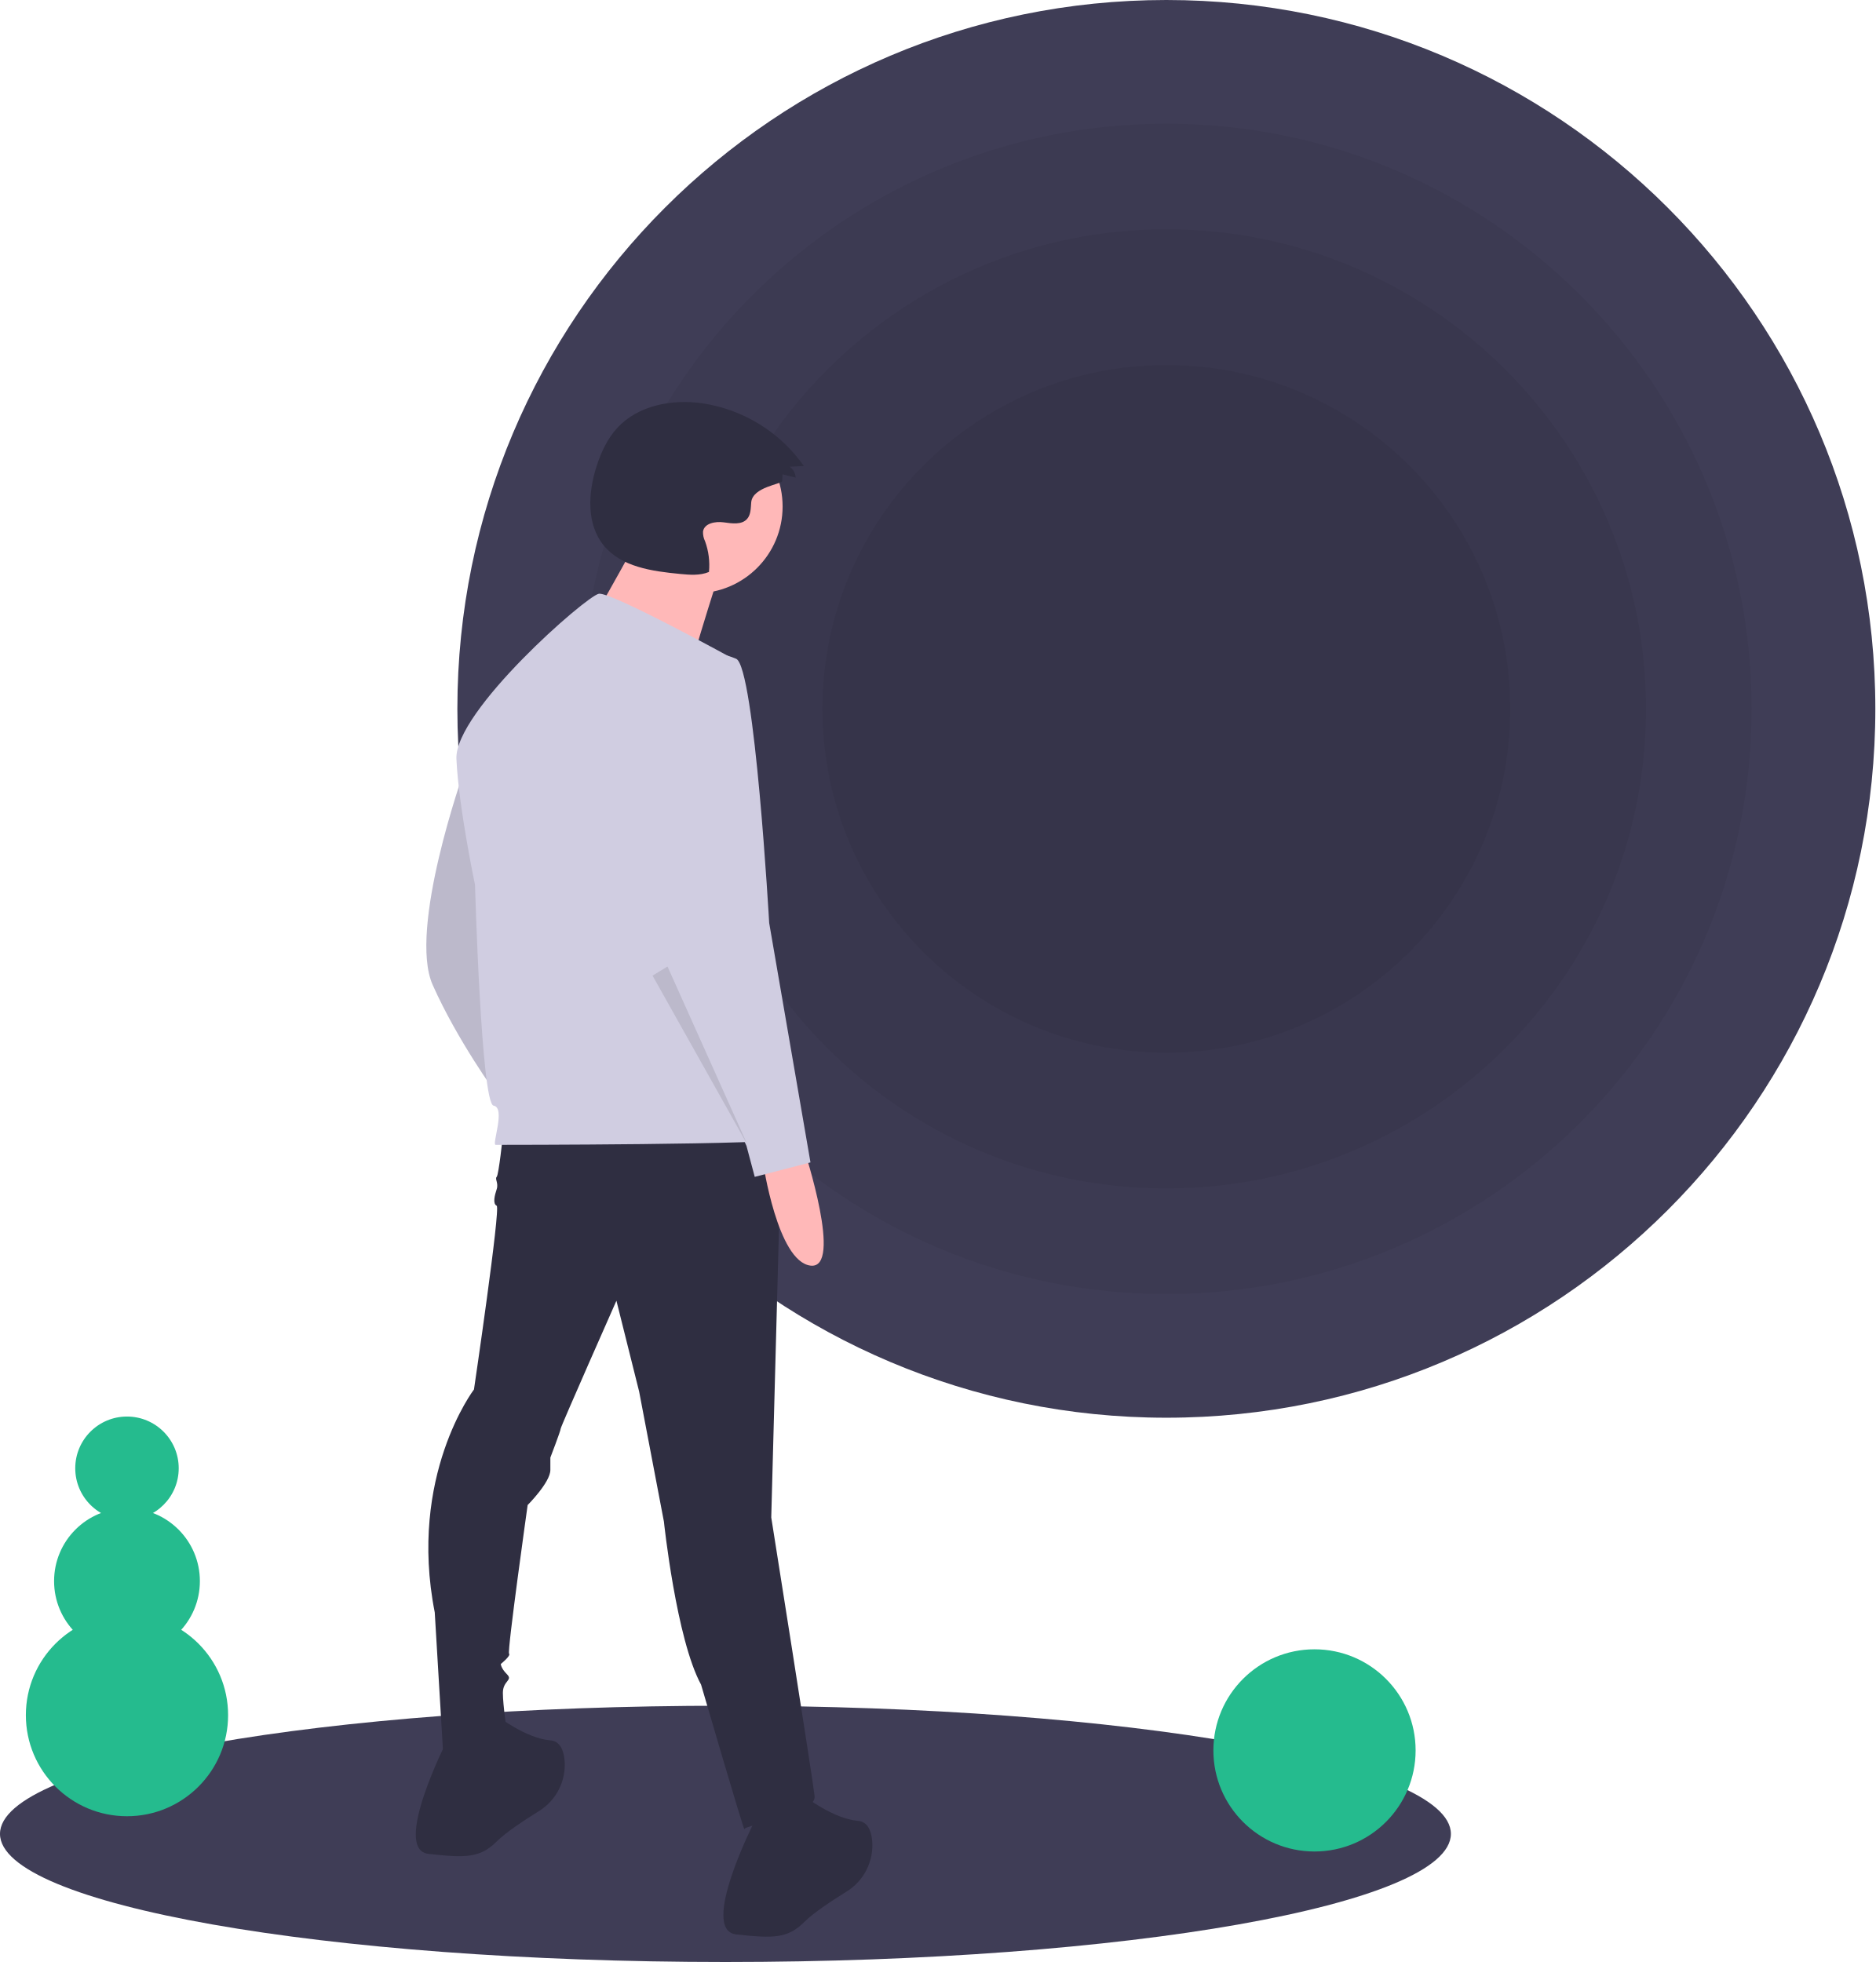
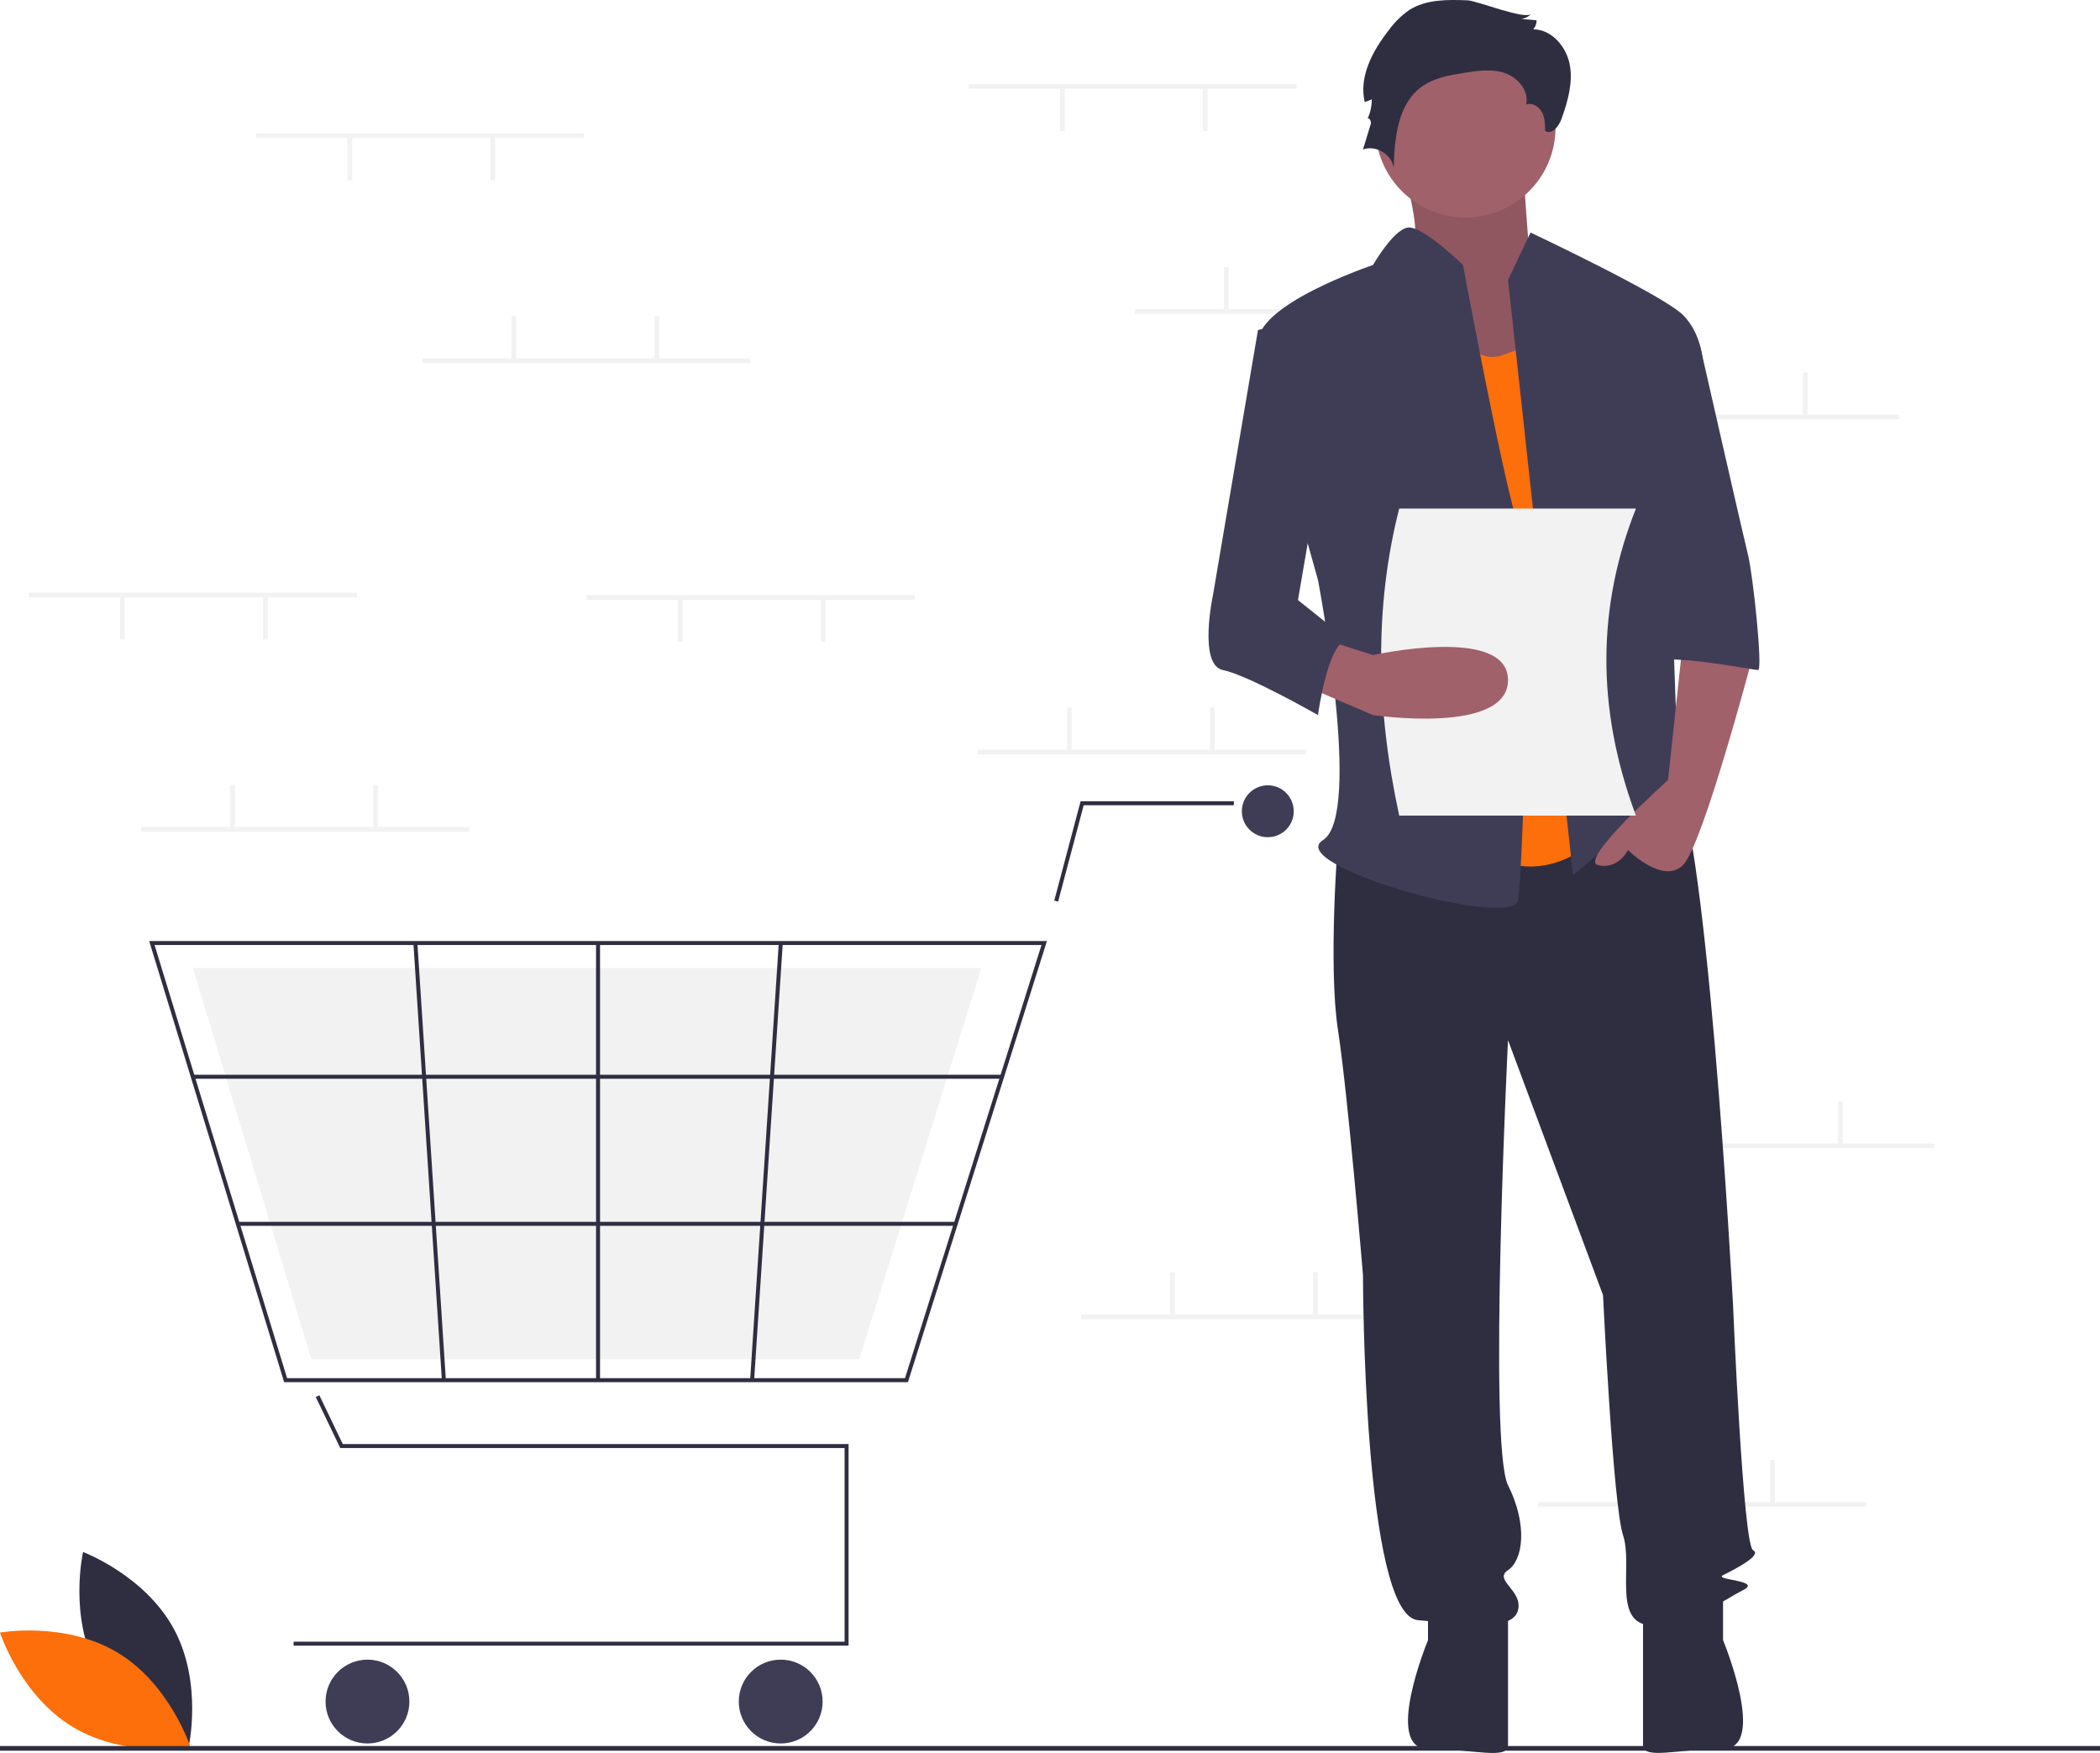
- <svg xmlns="http://www.w3.org/2000/svg" data-name="Layer 1" width="797.5" height="834.5" viewBox="0 0 797.5 834.5">
-   <ellipse cx="308.5" cy="780" rx="308.5" ry="54.5" fill="#3f3d56" />
-   <circle cx="496" cy="301.5" r="301.5" fill="#3f3d56" />
-   <circle cx="496" cy="301.5" r="248.898" opacity="0.05" />
-   <circle cx="496" cy="301.5" r="203.994" opacity="0.05" />
-   <circle cx="496" cy="301.5" r="146.26" opacity="0.05" />
-   <path d="M398.42,361.232s-23.704,66.722-13.169,90.426,27.216,46.53,27.216,46.53S406.322,365.622,398.42,361.232Z" transform="translate(-201.25 -32.75)" fill="#d0cde1" />
-   <path d="M398.42,361.232s-23.704,66.722-13.169,90.426,27.216,46.53,27.216,46.53S406.322,365.622,398.42,361.232Z" transform="translate(-201.25 -32.75)" opacity="0.1" />
-   <path d="M415.101,515.747s-1.756,16.681-2.634,17.558.878,2.634,0,5.268-1.756,6.145,0,7.023-9.657,78.135-9.657,78.135-28.094,36.873-16.681,94.816l3.512,58.821s27.216,1.756,27.216-7.901c0,0-1.756-11.413-1.756-16.681s4.39-5.268,1.756-7.901-2.634-4.39-2.634-4.39,4.39-3.512,3.512-4.39,7.901-63.211,7.901-63.211,9.657-9.657,9.657-14.925v-5.268s4.39-11.413,4.39-12.291,23.704-54.431,23.704-54.431l9.657,38.629,10.535,55.309s5.268,50.042,15.803,69.356c0,0,18.436,63.211,18.436,61.455s30.727-6.145,29.849-14.047-18.436-118.52-18.436-118.52L533.621,513.991Z" transform="translate(-201.25 -32.75)" fill="#2f2e41" />
-   <path d="M391.397,772.978s-23.704,46.53-7.901,48.286,21.948,1.756,28.971-5.268c3.84-3.84,11.615-8.991,17.876-12.873a23.117,23.117,0,0,0,10.969-21.982c-.463-4.295-2.068-7.834-6.019-8.164-10.535-.878-22.826-10.535-22.826-10.535Z" transform="translate(-201.25 -32.75)" fill="#2f2e41" />
-   <path d="M522.208,807.217s-23.704,46.53-7.901,48.286,21.948,1.756,28.971-5.268c3.84-3.84,11.615-8.991,17.876-12.873a23.117,23.117,0,0,0,10.969-21.982c-.463-4.295-2.068-7.834-6.019-8.164-10.535-.878-22.826-10.535-22.826-10.535Z" transform="translate(-201.25 -32.75)" fill="#2f2e41" />
-   <circle cx="295.905" cy="215.433" r="36.905" fill="#ffb8b8" />
-   <path d="M473.43,260.308S447.07,308.812,444.961,308.812,492.41,324.628,492.41,324.628s13.707-46.394,15.816-50.612Z" transform="translate(-201.25 -32.75)" fill="#ffb8b8" />
-   <path d="M513.867,313.385s-52.675-28.971-57.943-28.094-61.455,50.042-60.577,70.234,7.901,53.553,7.901,53.553,2.634,93.06,7.901,93.938-.878,16.681.878,16.681,122.909,0,123.787-2.634S513.867,313.385,513.867,313.385Z" transform="translate(-201.25 -32.75)" fill="#d0cde1" />
-   <path d="M543.278,521.892s16.681,50.92,2.634,49.164-20.192-43.896-20.192-43.896Z" transform="translate(-201.25 -32.75)" fill="#ffb8b8" />
-   <path d="M498.504,310.313s-32.483,7.023-27.216,50.92,14.925,87.792,14.925,87.792l32.483,71.112,3.512,13.169,23.704-6.145L528.353,425.321s-6.145-108.863-14.047-112.374A34,34,0,0,0,498.504,310.313Z" transform="translate(-201.25 -32.75)" fill="#d0cde1" />
-   <polygon points="277.5 414.958 317.885 486.947 283.86 411.09 277.5 414.958" opacity="0.1" />
-   <path d="M533.896,237.316l.122-2.82,5.61,1.396a6.27,6.27,0,0,0-2.514-4.615l5.976-.334a64.477,64.477,0,0,0-43.124-26.651c-12.926-1.873-27.318.838-36.182,10.43-4.299,4.653-7.001,10.57-8.922,16.607-3.539,11.118-4.26,24.372,3.12,33.409,7.501,9.185,20.602,10.984,32.406,12.121,4.153.4,8.506.772,12.355-.839a29.721,29.721,0,0,0-1.654-13.037,8.687,8.687,0,0,1-.879-4.152c.525-3.512,5.209-4.396,8.728-3.922s7.75,1.2,10.062-1.494c1.593-1.856,1.499-4.559,1.71-6.996C521.282,239.785,533.836,238.707,533.896,237.316Z" transform="translate(-201.25 -32.75)" fill="#2f2e41" />
-   <circle cx="559" cy="744.5" r="43" fill="#25bb8e" />
-   <circle cx="54" cy="729.5" r="43" fill="#25bb8e" />
-   <circle cx="54" cy="672.5" r="31" fill="#25bb8e" />
-   <circle cx="54" cy="624.5" r="22" fill="#25bb8e" />
+ <svg xmlns="http://www.w3.org/2000/svg" data-name="Layer 1" width="896" height="747.971" viewBox="0 0 896 747.971">
+   <path d="M193.634,788.752c12.428,23.049,38.806,32.944,38.806,32.944s6.227-27.475-6.201-50.524-38.806-32.944-38.806-32.944S181.206,765.703,193.634,788.752Z" transform="translate(-152 -76.01429)" fill="#2f2e41" />
+   <path d="M202.177,781.169c22.438,13.5,31.08,40.314,31.08,40.314s-27.738,4.927-50.177-8.573S152,772.596,152,772.596,179.738,767.67,202.177,781.169Z" transform="translate(-152 -76.01429)" fill="#fd6f0a" />
+   <rect x="413.248" y="35.908" width="140" height="2" fill="#f2f2f2" />
+   <rect x="513.249" y="37.408" width="2" height="18.5" fill="#f2f2f2" />
+   <rect x="452.248" y="37.408" width="2" height="18.5" fill="#f2f2f2" />
+   <rect x="484.248" y="131.908" width="140" height="2" fill="#f2f2f2" />
+   <rect x="522.249" y="113.908" width="2" height="18.5" fill="#f2f2f2" />
+   <rect x="583.249" y="113.908" width="2" height="18.5" fill="#f2f2f2" />
+   <rect x="670.249" y="176.908" width="140" height="2" fill="#f2f2f2" />
+   <rect x="708.249" y="158.908" width="2" height="18.5" fill="#f2f2f2" />
+   <rect x="769.249" y="158.908" width="2" height="18.5" fill="#f2f2f2" />
+   <rect x="656.249" y="640.908" width="140" height="2" fill="#f2f2f2" />
+   <rect x="694.249" y="622.908" width="2" height="18.5" fill="#f2f2f2" />
+   <rect x="755.249" y="622.908" width="2" height="18.5" fill="#f2f2f2" />
+   <rect x="417.248" y="319.908" width="140" height="2" fill="#f2f2f2" />
+   <rect x="455.248" y="301.908" width="2" height="18.5" fill="#f2f2f2" />
+   <rect x="516.249" y="301.908" width="2" height="18.5" fill="#f2f2f2" />
+   <rect x="461.248" y="560.908" width="140" height="2" fill="#f2f2f2" />
+   <rect x="499.248" y="542.908" width="2" height="18.5" fill="#f2f2f2" />
+   <rect x="560.249" y="542.908" width="2" height="18.5" fill="#f2f2f2" />
+   <rect x="685.249" y="487.908" width="140" height="2" fill="#f2f2f2" />
+   <rect x="723.249" y="469.908" width="2" height="18.5" fill="#f2f2f2" />
+   <rect x="784.249" y="469.908" width="2" height="18.5" fill="#f2f2f2" />
+   <polygon points="362.06 702.184 125.274 702.184 125.274 700.481 360.356 700.481 360.356 617.861 145.18 617.861 134.727 596.084 136.263 595.347 146.252 616.157 362.06 616.157 362.06 702.184" fill="#2f2e41" />
+   <circle cx="156.789" cy="726.033" r="17.887" fill="#3f3d56" />
+   <circle cx="333.101" cy="726.033" r="17.887" fill="#3f3d56" />
+   <circle cx="540.927" cy="346.153" r="11.073" fill="#3f3d56" />
+   <path d="M539.385,665.767H273.237L215.648,477.531H598.693l-.349,1.108Zm-264.889-1.704H538.136l58.234-184.83H217.951Z" transform="translate(-152 -76.01429)" fill="#2f2e41" />
+   <polygon points="366.61 579.958 132.842 579.958 82.26 413.015 418.701 413.015 418.395 413.998 366.61 579.958" fill="#f2f2f2" />
+   <polygon points="451.465 384.7 449.818 384.263 461.059 341.894 526.448 341.894 526.448 343.598 462.37 343.598 451.465 384.7" fill="#2f2e41" />
+   <rect x="82.258" y="458.584" width="345.293" height="1.704" fill="#2f2e41" />
+   <rect x="101.459" y="521.344" width="306.319" height="1.704" fill="#2f2e41" />
+   <rect x="254.314" y="402.368" width="1.704" height="186.533" fill="#2f2e41" />
+   <rect x="385.557" y="570.797" width="186.929" height="1.704" transform="translate(-274.7392 936.235) rotate(-86.24919)" fill="#2f2e41" />
+   <rect x="334.457" y="478.185" width="1.704" height="186.929" transform="translate(-188.4687 -52.99638) rotate(-3.729)" fill="#2f2e41" />
+   <rect y="745" width="896" height="2" fill="#2f2e41" />
+   <path d="M747.411,137.89s14.618,41.606,5.622,48.007S783.394,244.573,783.394,244.573l47.229-12.802-25.863-43.74s-3.373-43.74-3.373-50.141S747.411,137.89,747.411,137.89Z" transform="translate(-152 -76.01429)" fill="#a0616a" />
+   <path d="M747.411,137.89s14.618,41.606,5.622,48.007S783.394,244.573,783.394,244.573l47.229-12.802-25.863-43.74s-3.373-43.74-3.373-50.141S747.411,137.89,747.411,137.89Z" transform="translate(-152 -76.01429)" opacity="0.1" />
+   <path d="M722.874,434.468s-4.267,53.341,0,81.079,10.668,104.549,10.668,104.549,0,145.089,23.47,147.222,40.539,4.267,42.673-4.267-10.668-12.802-4.267-17.069,8.535-19.203,0-36.272,0-189.895,0-189.895l40.539,108.816s4.267,89.614,8.535,102.415-4.267,36.272,10.668,38.406,32.005-10.668,40.539-14.936-12.802-4.267-8.535-6.401,17.069-8.535,12.802-10.668-8.535-104.549-8.535-104.549S879.697,414.199,864.762,405.664s-24.537,6.166-24.537,6.166Z" transform="translate(-152 -76.01429)" fill="#2f2e41" />
+   <path d="M761.279,758.784v17.069s-19.203,46.399,0,46.399,34.138,4.808,34.138-1.593V763.051Z" transform="translate(-152 -76.01429)" fill="#2f2e41" />
+   <path d="M887.165,758.754v17.069s19.203,46.399,0,46.399-34.138,4.808-34.138-1.593V763.021Z" transform="translate(-152 -76.01429)" fill="#2f2e41" />
+   <circle cx="625.282" cy="54.408" r="38.406" fill="#a0616a" />
+   <path d="M765.547,201.9s10.668,32.005,27.738,25.604l17.069-6.401L840.225,425.934s-23.47,34.138-57.609,12.802S765.547,201.9,765.547,201.9Z" transform="translate(-152 -76.01429)" fill="#fd6f0a" />
+   <path d="M795.418,195.499l9.601-20.27s56.542,26.671,65.076,35.205,8.535,21.337,8.535,21.337l-14.936,53.341s4.267,117.351,4.267,121.618,14.936,27.738,4.267,19.203-12.802-17.069-21.337-4.267-27.738,27.738-27.738,27.738Z" transform="translate(-152 -76.01429)" fill="#3f3d56" />
+   <path d="M870.096,349.122l-6.401,59.742s-38.406,34.138-29.871,36.272,12.802-6.401,12.802-6.401,14.936,14.936,23.47,6.401S899.967,355.523,899.967,355.523Z" transform="translate(-152 -76.01429)" fill="#a0616a" />
+   <path d="M778.1,76.144c-8.514-.304-17.625-.455-24.804,4.133a36.313,36.313,0,0,0-8.572,8.392c-6.992,8.838-13.033,19.959-10.436,30.925l3.016-1.176a19.751,19.751,0,0,1-1.905,8.463c.425-1.235,1.847.762,1.466,2.011L733.543,139.792c5.462-2.002,12.257,2.052,13.088,7.81.38-12.661,1.693-27.18,11.964-34.593,5.18-3.739,11.735-4.88,18.042-5.894,5.818-.935,11.918-1.827,17.491.089s10.319,7.615,9.055,13.371c2.57-.885,5.444.906,6.713,3.309s1.337,5.237,1.375,7.955c2.739,1.936,5.856-1.908,6.973-5.071,2.62-7.424,4.949-15.327,3.538-23.073s-7.723-15.148-15.596-15.174a5.467,5.467,0,0,0,1.422-3.849l-6.489-.548a7.172,7.172,0,0,0,4.286-2.26C802.798,84.731,782.313,76.295,778.1,76.144Z" transform="translate(-152 -76.01429)" fill="#2f2e41" />
+   <path d="M776.215,189.098s-17.369-17.021-23.62-15.978S737.809,189.098,737.809,189.098s-51.208,17.069-49.074,34.138S714.339,323.518,714.339,323.518s19.203,100.282,2.134,110.95,81.079,38.406,83.213,25.604,6.401-140.821,0-160.024S776.215,189.098,776.215,189.098Z" transform="translate(-152 -76.01429)" fill="#3f3d56" />
+   <path d="M850.893,223.236h26.383S895.7,304.315,897.833,312.85s6.401,49.074,4.267,49.074-44.807-8.535-44.807-2.134Z" transform="translate(-152 -76.01429)" fill="#3f3d56" />
+   <path d="M850,424.014H749c-9.856-45.34-10.68-89.146,0-131H850C833.701,334.115,832.682,377.621,850,424.014Z" transform="translate(-152 -76.01429)" fill="#f2f2f2" />
+   <path d="M707.938,368.325,737.809,381.127s57.609,8.535,57.609-14.936-57.609-10.668-57.609-10.668L718.605,349.383Z" transform="translate(-152 -76.01429)" fill="#a0616a" />
+   <path d="M714.339,210.435l-25.604,6.401L669.532,329.919s-6.401,29.871,4.267,32.005S714.339,381.127,714.339,381.127s4.267-32.005,12.802-32.005L705.804,332.053,718.606,257.375Z" transform="translate(-152 -76.01429)" fill="#3f3d56" />
+   <rect x="60.248" y="352.908" width="140" height="2" fill="#f2f2f2" />
+   <rect x="98.249" y="334.908" width="2" height="18.5" fill="#f2f2f2" />
+   <rect x="159.249" y="334.908" width="2" height="18.5" fill="#f2f2f2" />
+   <rect x="109.249" y="56.908" width="140" height="2" fill="#f2f2f2" />
+   <rect x="209.249" y="58.408" width="2" height="18.5" fill="#f2f2f2" />
+   <rect x="148.249" y="58.408" width="2" height="18.5" fill="#f2f2f2" />
+   <rect x="250.249" y="253.908" width="140" height="2" fill="#f2f2f2" />
+   <rect x="350.248" y="255.408" width="2" height="18.5" fill="#f2f2f2" />
+   <rect x="289.248" y="255.408" width="2" height="18.5" fill="#f2f2f2" />
+   <rect x="12.248" y="252.908" width="140" height="2" fill="#f2f2f2" />
+   <rect x="112.249" y="254.408" width="2" height="18.5" fill="#f2f2f2" />
+   <rect x="51.248" y="254.408" width="2" height="18.5" fill="#f2f2f2" />
+   <rect x="180.249" y="152.908" width="140" height="2" fill="#f2f2f2" />
+   <rect x="218.249" y="134.908" width="2" height="18.5" fill="#f2f2f2" />
+   <rect x="279.248" y="134.908" width="2" height="18.5" fill="#f2f2f2" />
</svg>
